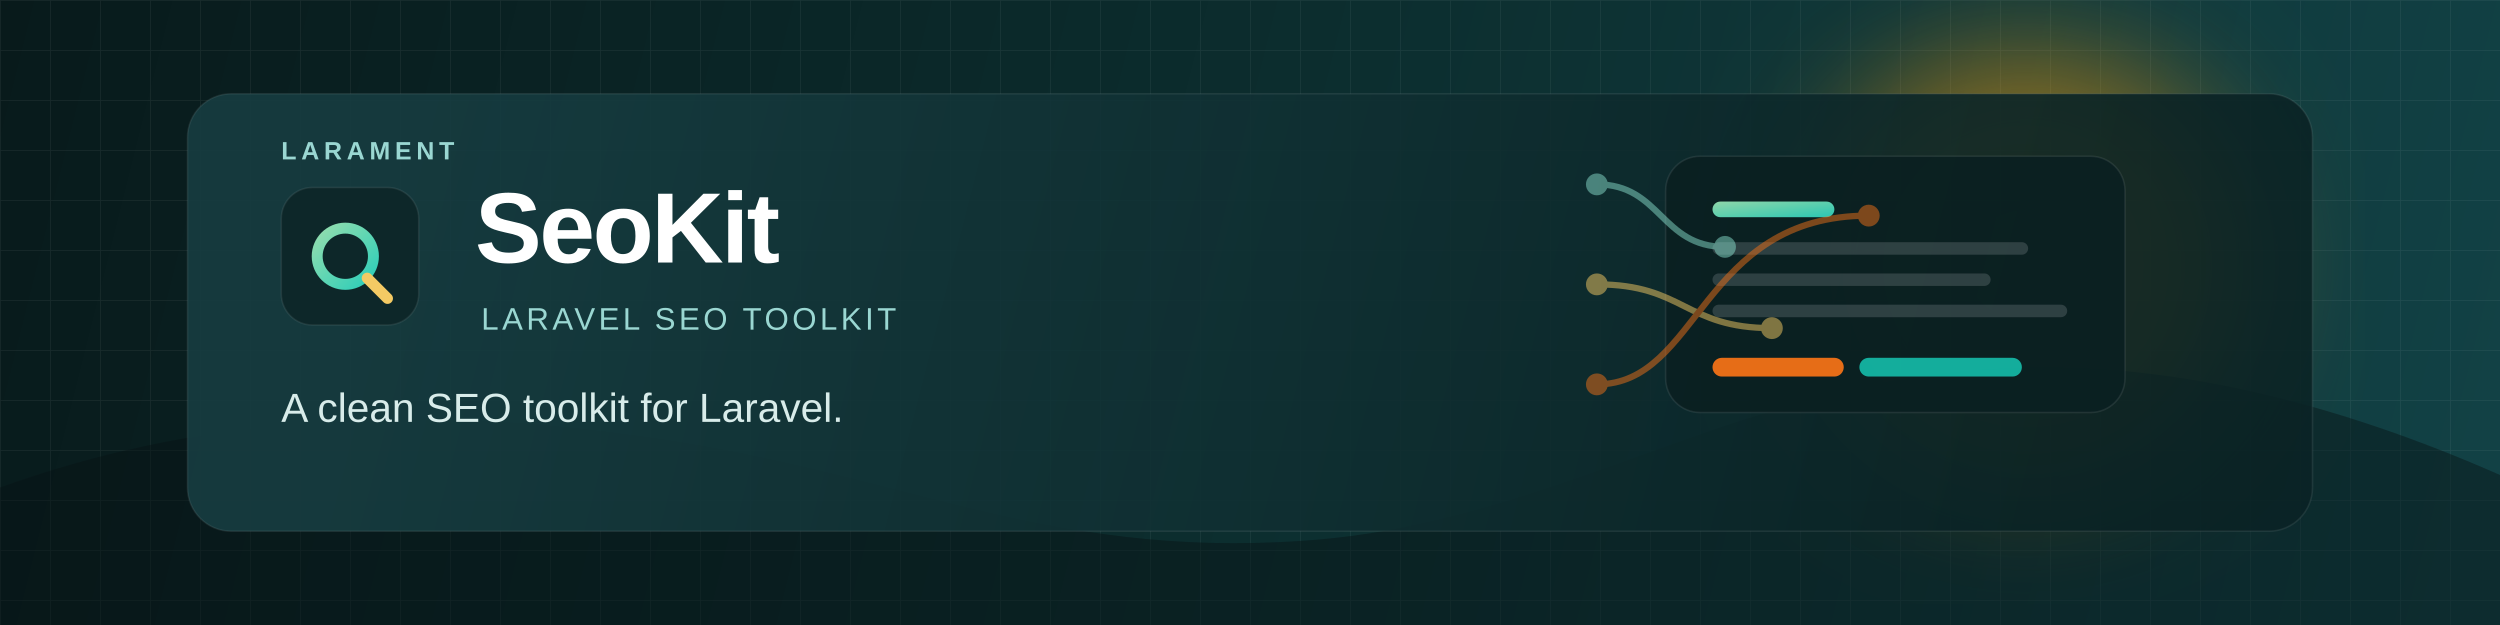
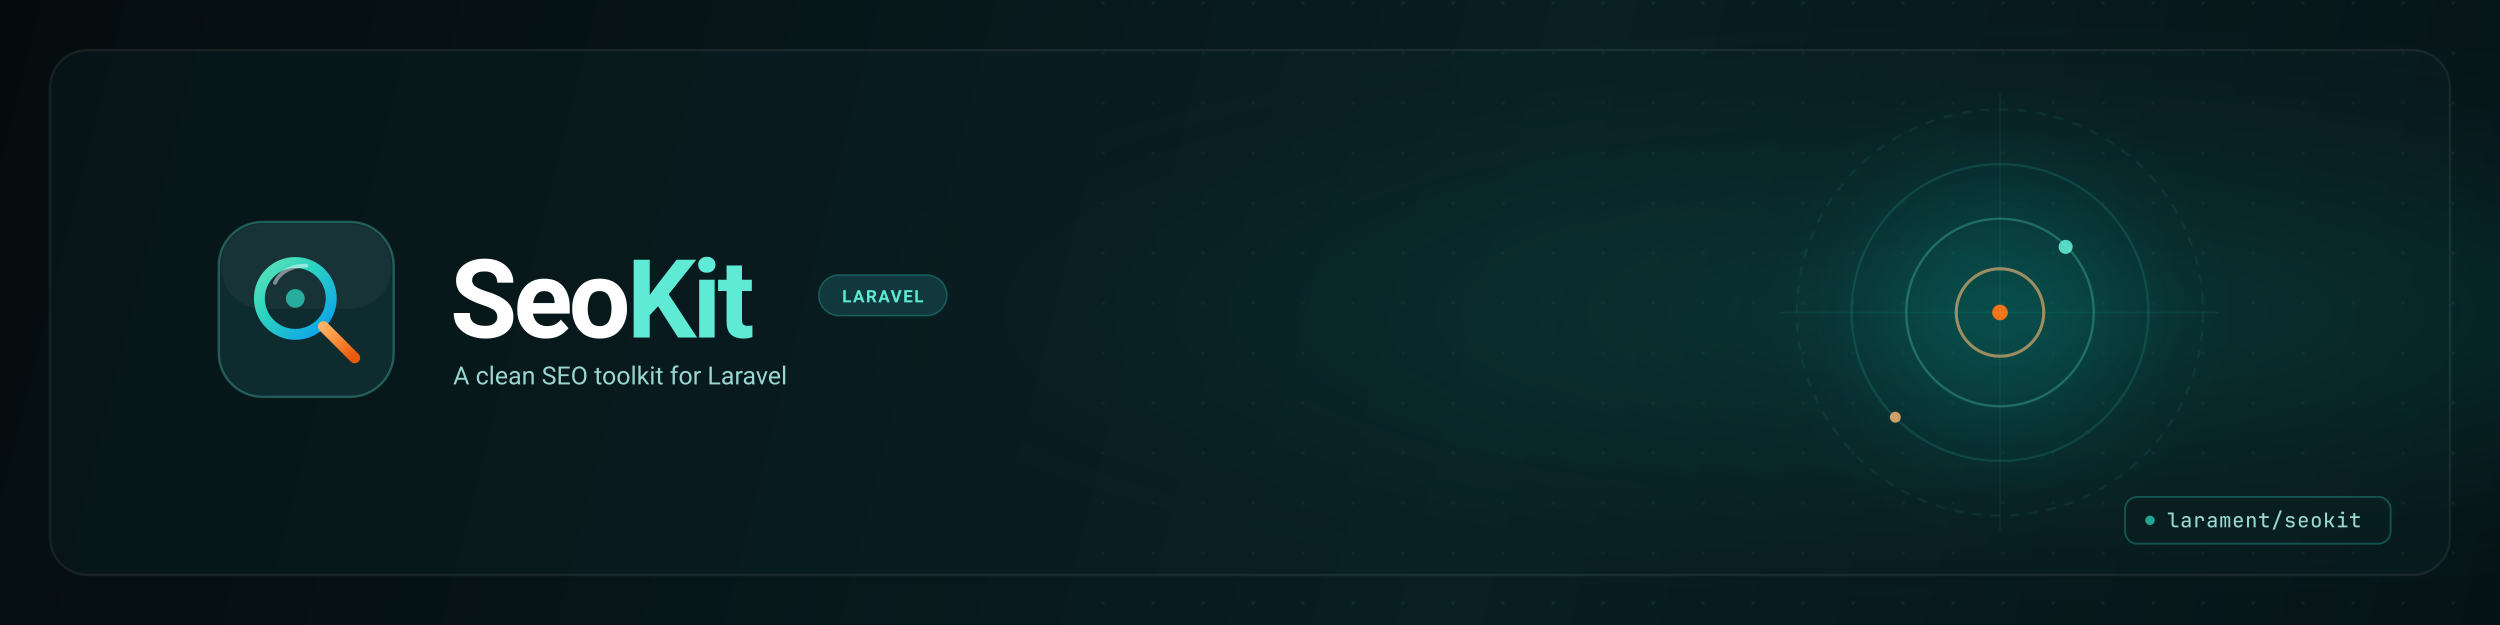
- <svg xmlns="http://www.w3.org/2000/svg" width="1600" height="400" viewBox="0 0 1600 400" fill="none" role="img" aria-labelledby="title desc">
-   <defs>
-     <linearGradient id="bg" x1="0" y1="0" x2="1600" y2="400" gradientUnits="userSpaceOnUse">
-       <stop stop-color="#081A1B" />
-       <stop offset="0.52" stop-color="#0C2E2F" />
-       <stop offset="1" stop-color="#124246" />
+ <svg xmlns="http://www.w3.org/2000/svg" width="1600" height="400" viewBox="0 0 1600 400" fill="none" role="img" aria-labelledby="title-studio desc-studio" version="1.1" id="svg30">
+   <defs id="defs12">
+     <linearGradient id="bg-s" x1="0" y1="0" x2="1600" y2="400" gradientUnits="userSpaceOnUse">
+       <stop offset="0%" stop-color="#050C0E" id="stop1" />
+       <stop offset="60%" stop-color="#091F23" id="stop2" />
+       <stop offset="100%" stop-color="#061316" id="stop3" />
    </linearGradient>
-     <linearGradient id="panel" x1="274" y1="74" x2="1288" y2="334" gradientUnits="userSpaceOnUse">
-       <stop stop-color="#163C40" stop-opacity="0.9" />
-       <stop offset="1" stop-color="#0A2325" stop-opacity="0.9" />
+     <radialGradient id="right-glow-s" cx="80%" cy="50%" r="50%">
+       <stop offset="0%" stop-color="#14B8A6" stop-opacity="0.22" id="stop4" />
+       <stop offset="60%" stop-color="#0D9488" stop-opacity="0.06" id="stop5" />
+       <stop offset="100%" stop-color="#050C0E" stop-opacity="0" id="stop6" />
+     </radialGradient>
+     <linearGradient id="lens-s" x1="20" y1="20" x2="68" y2="68" gradientUnits="userSpaceOnUse">
+       <stop offset="0%" stop-color="#6EE7B7" id="stop7" />
+       <stop offset="50%" stop-color="#2DD4BF" id="stop8" />
+       <stop offset="100%" stop-color="#0EA5E9" id="stop9" />
    </linearGradient>
-     <linearGradient id="accent" x1="1201" y1="54" x2="1416" y2="301" gradientUnits="userSpaceOnUse">
-       <stop stop-color="#FFD166" />
-       <stop offset="1" stop-color="#F97316" />
+     <linearGradient id="handle-s" x1="64" y1="64" x2="86" y2="86" gradientUnits="userSpaceOnUse">
+       <stop offset="0%" stop-color="#FDBA74" id="stop10" />
+       <stop offset="50%" stop-color="#FB923C" id="stop11" />
+       <stop offset="100%" stop-color="#EA580C" id="stop12" />
    </linearGradient>
-     <linearGradient id="mint" x1="0" y1="0" x2="1" y2="1">
-       <stop stop-color="#9AE6B4" />
-       <stop offset="1" stop-color="#2DD4BF" />
-     </linearGradient>
-     <filter id="blur" x="1081" y="-46" width="432" height="432" filterUnits="userSpaceOnUse" color-interpolation-filters="sRGB">
-       <feFlood flood-opacity="0" result="BackgroundImageFix" />
-       <feBlend mode="normal" in="SourceGraphic" in2="BackgroundImageFix" result="shape" />
-       <feGaussianBlur stdDeviation="40" result="effect1_foregroundBlur_1_2" />
+     <pattern id="dot-grid-s" width="32" height="32" patternUnits="userSpaceOnUse">
+       <circle cx="2" cy="2" r="1.2" fill="#5EEAD4" fill-opacity="0.06" id="circle12" />
+     </pattern>
+     <filter id="blur-s" x="-0.54" y="-0.54" width="2.08" height="2.08">
+       <feGaussianBlur stdDeviation="36" id="feGaussianBlur12" />
    </filter>
-     <pattern id="grid" width="32" height="32" patternUnits="userSpaceOnUse">
-       <path d="M32 0H0V32" stroke="white" stroke-opacity="0.07" />
-     </pattern>
  </defs>
-   <rect width="1600" height="400" fill="url(#bg)" />
-   <rect width="1600" height="400" fill="url(#grid)" />
-   <g opacity="0.55" filter="url(#blur)">
-     <circle cx="1297" cy="170" r="136" fill="#F59E0B" />
+   <rect width="1600" height="400" fill="url(#bg-s)" id="rect12" />
+   <rect width="1600" height="400" fill="url(#right-glow-s)" id="rect13" />
+   <rect x="700" y="0" width="900" height="400" fill="url(#dot-grid-s)" id="rect14" />
+   <rect x="32" y="32" width="1536" height="336" rx="24" fill="#0C2529" fill-opacity="0.3" stroke="white" stroke-opacity="0.07" stroke-width="1.5" id="rect15" />
+   <g transform="translate(140, 142)" id="g22">
+     <g id="g19">
+       <rect width="112" height="112" rx="28" fill="#0E2B2F" stroke="#5EEAD4" stroke-opacity="0.3" stroke-width="1.5" id="rect16" />
+       <rect x="1.5" y="1.5" width="109" height="54" rx="26.5" fill="white" fill-opacity="0.04" id="rect17" />
+       <circle cx="49" cy="49" r="23" stroke="url(#lens-s)" stroke-width="7" id="circle17" />
+       <circle cx="49" cy="49" r="6" fill="#2DD4BF" fill-opacity="0.75" id="circle18" />
+       <path d="M 36 39 C 39 32 47 28 56 28" stroke="#FFFFFF" stroke-opacity="0.45" stroke-width="2.5" stroke-linecap="round" id="path18" />
+       <path d="M 67 67 L 87 87" stroke="url(#handle-s)" stroke-width="7" stroke-linecap="round" id="path19" />
+     </g>
+     <g transform="translate(148, 14)" id="g21">
+       <g id="text19" style="font-weight:700;font-size:70px;font-family:Roboto, 'Segoe UI', '-apple-system', BlinkMacSystemFont, sans-serif;letter-spacing:-0.035em;fill:#ffffff" aria-label="SeoKit">
+         <path d="m 30.283,46.943 q 0,-2.495 -1.709,-4.136 -1.709,-1.675 -8.306,-3.794 -6.562,-2.153 -11.348,-5.537 -5.024,-3.521 -5.024,-10.015 0,-6.255 5.161,-10.083 5.161,-3.828 13.228,-3.828 8.271,0 13.262,4.341 4.99,4.307 4.99,11.006 H 30.283 q 0,-3.145 -2.017,-5.161 -2.017,-2.017 -6.152,-2.017 -4.033,0 -6.016,1.709 -1.948,1.675 -1.948,4.067 0,2.461 2.529,4.102 2.529,1.641 7.349,3.11 8.169,2.495 12.339,6.255 4.204,3.76 4.204,9.912 0,6.528 -4.922,10.186 -4.922,3.623 -13.125,3.623 -4.956,0 -9.57,-1.743 Q 8.34,57.197 5.366,53.574 2.393,49.951 2.393,44.312 H 12.681 q 0,4.546 2.7,6.392 2.734,1.846 7.144,1.846 3.965,0 5.845,-1.606 1.914,-1.606 1.914,-3.999 z m 45.572,7.041 q -1.777,2.529 -5.4,4.614 -3.623,2.085 -9.023,2.085 -8.613,0 -13.467,-5.195 -4.854,-5.229 -4.888,-12.612 V 41.44 q 0,-8.374 4.648,-13.74 4.683,-5.366 12.612,-5.366 7.964,0 12.134,4.99 4.17,4.99 4.17,13.193 V 44.722 H 53.092 q 0.513,3.589 2.837,5.811 2.324,2.188 6.118,2.188 5.64,0 8.921,-4.136 z M 60.27,30.298 q -3.145,0 -4.854,2.119 -1.709,2.119 -2.222,5.537 h 13.74 v -0.752 q -0.068,-2.974 -1.675,-4.922 -1.572,-1.982 -4.99,-1.982 z m 17.955,10.869 q 0,-8.066 4.58,-13.433 4.58,-5.4 12.92,-5.4 8.442,0 12.988,5.4 4.546,5.366 4.546,13.433 v 0.718 q 0,8.066 -4.546,13.433 -4.546,5.366 -12.92,5.366 -8.306,0 -12.886,-5.229 -4.546,-5.229 -4.683,-13.125 z m 9.912,0.718 q 0,4.512 1.709,7.69 1.743,3.145 5.947,3.145 4.136,0 5.845,-3.145 1.743,-3.145 1.743,-8.408 0,-4.409 -1.743,-7.622 -1.709,-3.247 -5.913,-3.247 -4.17,0 -5.879,3.213 -1.709,3.213 -1.709,8.374 z" id="path30" />
+         <path style="fill:#5eead4" d="M 145.946,60 133.163,40.005 127.831,45.747 V 60 H 117.543 V 10.234 h 10.288 v 22.524 l 4.478,-6.152 12.681,-16.372 h 12.612 L 139.964,32.314 158.148,60 Z m 12.897,-46.553 q 0,-2.222 1.504,-3.657 1.504,-1.47 4.033,-1.47 2.529,0 4.033,1.47 1.504,1.436 1.504,3.657 0,2.188 -1.504,3.657 -1.504,1.436 -4.033,1.436 -2.529,0 -4.033,-1.436 -1.504,-1.47 -1.504,-3.657 z m 10.527,9.57 V 60 h -9.912 V 23.018 Z m 24.176,36.743 q -2.769,0.923 -5.947,0.923 -4.854,0 -7.725,-2.529 -2.871,-2.529 -2.871,-8.408 V 30.229 h -5.435 v -7.212 h 5.435 v -9.126 h 9.878 v 9.126 h 6.289 v 7.212 h -6.289 v 18.491 q 0,2.324 0.957,3.076 0.957,0.752 2.837,0.752 1.504,0 2.871,-0.273 z" id="path31" />
+       </g>
+       <g transform="translate(236, 20)" id="g20">
+         <rect width="82" height="26" rx="13" fill="#11383C" stroke="#2DD4BF" stroke-opacity="0.3" stroke-width="1" id="rect19" />
+         <path d="M 20.684,16.2 V 17.5 H 15.651 V 9.68 h 1.617 V 16.2 Z M 21.934,17.5 24.845,9.68 h 1.493 L 29.266,17.5 h -1.719 L 27.01,15.889 H 24.179 L 23.642,17.5 Z m 2.68,-2.917 h 1.96 L 25.597,11.646 Z M 35.238,17.5 33.777,14.632 H 32.493 V 17.5 H 30.876 V 9.68 h 2.911 q 1.348,0 2.116,0.607 0.773,0.602 0.773,1.756 0,0.849 -0.376,1.37 -0.376,0.521 -1.021,0.811 l 1.692,3.201 V 17.5 Z m -2.745,-6.515 v 2.347 h 1.294 q 0.634,0 0.951,-0.317 0.322,-0.322 0.322,-0.849 0,-0.542 -0.312,-0.859 -0.312,-0.322 -0.961,-0.322 z M 38.121,17.5 41.032,9.68 H 42.525 L 45.453,17.5 h -1.719 L 43.197,15.889 H 40.366 L 39.829,17.5 Z m 2.68,-2.917 h 1.96 L 41.784,11.646 Z M 53.111,9.68 50.382,17.5 H 48.707 L 45.994,9.68 h 1.783 l 1.767,5.876 1.772,-5.876 z M 54.721,17.5 V 9.68 h 5.231 v 1.305 h -3.615 v 1.864 h 3.088 v 1.262 h -3.088 v 2.089 h 3.631 V 17.5 Z M 66.822,16.2 V 17.5 H 61.789 V 9.68 h 1.617 v 6.521 z" id="text20" style="font-weight:600;font-size:11px;font-family:Roboto, 'Segoe UI', '-apple-system', BlinkMacSystemFont, sans-serif;letter-spacing:0.08em;text-anchor:middle;fill:#5eead4" aria-label="LARAVEL" />
+       </g>
+       <path d="M 2.227,90 6.562,78.625 H 7.883 L 12.234,90 H 10.688 L 9.602,87.023 H 4.844 L 3.766,90 Z M 5.297,85.789 H 9.156 L 7.227,80.484 Z m 15.594,3.18 q 0.773,0 1.352,-0.461 0.586,-0.461 0.641,-1.18 h 1.375 q -0.055,1.133 -1.039,1.984 -0.984,0.844 -2.328,0.844 -1.906,0 -2.836,-1.258 -0.922,-1.258 -0.922,-2.961 v -0.328 q 0,-1.703 0.922,-2.961 0.93,-1.258 2.836,-1.258 1.484,0 2.398,0.883 0.914,0.875 0.969,2.18 h -1.375 q -0.055,-0.781 -0.594,-1.328 -0.531,-0.547 -1.398,-0.547 -0.891,0 -1.398,0.453 -0.5,0.453 -0.711,1.148 -0.203,0.695 -0.203,1.43 V 85.938 q 0,0.742 0.203,1.438 0.203,0.695 0.703,1.148 0.508,0.445 1.406,0.445 z M 27.453,78 V 90 H 26 V 78 Z m 9.008,10.523 q -0.414,0.625 -1.172,1.133 -0.758,0.5 -2.008,0.5 -1.766,0 -2.828,-1.148 -1.055,-1.148 -1.055,-2.938 v -0.328 q 0,-1.383 0.523,-2.352 0.531,-0.977 1.375,-1.484 0.844,-0.516 1.797,-0.516 1.812,0 2.641,1.188 0.836,1.18 0.836,2.953 v 0.648 h -5.719 q 0.031,1.164 0.688,1.984 0.664,0.812 1.82,0.812 0.766,0 1.297,-0.312 0.531,-0.312 0.93,-0.836 z M 33.094,82.578 q -0.859,0 -1.453,0.625 -0.594,0.625 -0.742,1.797 H 35.125 V 84.891 Q 35.07,84.047 34.633,83.312 34.203,82.578 33.094,82.578 Z M 43.477,90 q -0.141,-0.305 -0.203,-0.891 -0.406,0.43 -1.016,0.742 -0.609,0.305 -1.391,0.305 -1.297,0 -2.078,-0.727 -0.781,-0.727 -0.781,-1.781 0,-1.359 1.031,-2.062 Q 40.07,84.875 41.812,84.875 h 1.43 v -0.672 q 0,-0.75 -0.453,-1.195 -0.445,-0.453 -1.328,-0.453 -0.82,0 -1.328,0.406 -0.5,0.398 -0.5,0.93 H 38.188 q 0,-0.906 0.914,-1.703 0.914,-0.797 2.445,-0.797 1.375,0 2.258,0.703 0.883,0.703 0.883,2.125 v 3.797 q 0,1.172 0.297,1.859 V 90 Z m -2.398,-1.109 q 0.781,0 1.352,-0.391 0.578,-0.391 0.812,-0.867 v -1.742 h -1.344 q -2.438,0.047 -2.438,1.562 0,0.602 0.406,1.023 0.406,0.414 1.211,0.414 z m 9.391,-6.281 q -0.695,0 -1.227,0.375 -0.531,0.375 -0.836,0.977 V 90 h -1.445 v -8.453 h 1.367 l 0.047,1.055 q 0.961,-1.211 2.523,-1.211 1.242,0 1.969,0.695 0.734,0.695 0.742,2.336 V 90 H 52.156 v -5.555 q 0,-0.992 -0.438,-1.414 -0.43,-0.422 -1.25,-0.422 z M 66.047,87.125 q 0,-0.781 -0.531,-1.25 -0.523,-0.469 -2.211,-0.961 -1.688,-0.5 -2.672,-1.266 Q 59.656,82.875 59.656,81.562 q 0,-1.328 1.055,-2.211 1.062,-0.883 2.812,-0.883 1.922,0 2.961,1.055 1.047,1.055 1.047,2.383 h -1.5 q 0,-0.953 -0.617,-1.578 -0.617,-0.625 -1.891,-0.625 -1.203,0 -1.781,0.531 -0.578,0.523 -0.578,1.312 0,0.711 0.609,1.188 0.617,0.469 2,0.859 1.977,0.555 2.883,1.375 0.906,0.812 0.906,2.141 0,1.391 -1.086,2.219 -1.086,0.828 -2.883,0.828 -1.047,0 -2.039,-0.391 -0.984,-0.391 -1.625,-1.156 -0.633,-0.773 -0.633,-1.906 h 1.5 q 0,1.164 0.852,1.695 0.852,0.531 1.945,0.531 1.18,0 1.812,-0.484 0.641,-0.492 0.641,-1.32 z M 69.484,90 V 78.625 h 7.148 v 1.234 h -5.641 v 3.656 h 4.922 v 1.227 h -4.922 v 4.031 h 5.719 V 90 Z m 17.852,-5.328 q 0,2.562 -1.242,4.023 -1.242,1.461 -3.32,1.461 -2.023,0 -3.305,-1.461 -1.281,-1.461 -1.281,-4.023 v -0.719 q 0,-2.555 1.273,-4.016 1.273,-1.469 3.297,-1.469 2.062,0 3.305,1.445 1.25,1.438 1.273,3.945 z M 85.844,83.938 q 0,-2.031 -0.812,-3.109 Q 84.219,79.75 82.758,79.75 q -1.398,0 -2.242,1.078 -0.836,1.078 -0.836,3.109 v 0.734 q 0,2.047 0.844,3.133 0.852,1.078 2.25,1.078 1.469,0 2.266,-1.078 0.805,-1.086 0.805,-3.133 z M 96.914,90 q -0.492,0.156 -1.117,0.156 -0.805,0 -1.375,-0.492 -0.57,-0.492 -0.57,-1.766 V 82.656 h -1.547 v -1.109 h 1.547 v -2.055 h 1.445 v 2.055 H 96.875 v 1.109 h -1.578 v 5.25 q 0,0.648 0.281,0.828 0.281,0.18 0.648,0.18 0.273,0 0.68,-0.094 z m 1.117,-4.312 q 0,-1.836 1.031,-3.062 1.031,-1.234 2.805,-1.234 1.773,0 2.805,1.211 1.031,1.203 1.055,3.008 v 0.258 q 0,1.836 -1.039,3.062 -1.031,1.227 -2.805,1.227 -1.781,0 -2.82,-1.227 -1.031,-1.227 -1.031,-3.062 z m 1.445,0.18 q 0,1.258 0.594,2.18 0.602,0.922 1.812,0.922 1.18,0 1.781,-0.906 0.602,-0.914 0.609,-2.172 V 85.688 q 0,-1.242 -0.602,-2.172 -0.602,-0.938 -1.805,-0.938 -1.195,0 -1.797,0.938 -0.594,0.93 -0.594,2.172 z M 107.156,85.688 q 0,-1.836 1.031,-3.062 1.031,-1.234 2.805,-1.234 1.773,0 2.805,1.211 1.031,1.203 1.055,3.008 v 0.258 q 0,1.836 -1.039,3.062 -1.031,1.227 -2.805,1.227 -1.781,0 -2.82,-1.227 -1.031,-1.227 -1.031,-3.062 z m 1.445,0.18 q 0,1.258 0.594,2.18 0.602,0.922 1.812,0.922 1.18,0 1.781,-0.906 0.602,-0.914 0.609,-2.172 V 85.688 q 0,-1.242 -0.602,-2.172 -0.602,-0.938 -1.805,-0.938 -1.195,0 -1.797,0.938 -0.594,0.93 -0.594,2.172 z M 118.234,78 v 12 h -1.453 V 78 Z m 7.617,12 -2.93,-3.922 -0.914,0.945 V 90 h -1.453 V 78 h 1.453 v 7.25 l 0.773,-0.922 2.625,-2.781 h 1.766 L 123.875,85.07 127.555,90 Z m 2.82,-10.695 q 0,-0.352 0.211,-0.594 0.219,-0.242 0.641,-0.242 0.414,0 0.633,0.242 0.227,0.242 0.227,0.594 0,0.336 -0.227,0.578 -0.219,0.234 -0.633,0.234 -0.422,0 -0.641,-0.234 -0.211,-0.242 -0.211,-0.578 z m 1.562,2.242 V 90 h -1.453 V 81.547 Z M 136.133,90 q -0.492,0.156 -1.117,0.156 -0.805,0 -1.375,-0.492 -0.57,-0.492 -0.57,-1.766 V 82.656 h -1.547 v -1.109 h 1.547 v -2.055 h 1.445 v 2.055 h 1.578 v 1.109 h -1.578 v 5.25 q 0,0.648 0.281,0.828 0.281,0.18 0.648,0.18 0.273,0 0.68,-0.094 z m 9.578,-7.344 h -1.797 V 90 h -1.445 v -7.344 h -1.336 v -1.109 h 1.336 v -0.945 q 0.016,-1.344 0.75,-2.055 0.742,-0.711 2.023,-0.711 0.477,0 1,0.125 l -0.078,1.18 q -0.328,-0.07 -0.781,-0.07 -1.445,0 -1.469,1.539 v 0.938 h 1.797 z m 1.227,3.031 q 0,-1.836 1.031,-3.062 1.031,-1.234 2.805,-1.234 1.773,0 2.805,1.211 1.031,1.203 1.055,3.008 v 0.258 q 0,1.836 -1.039,3.062 -1.031,1.227 -2.805,1.227 -1.781,0 -2.82,-1.227 -1.031,-1.227 -1.031,-3.062 z m 1.445,0.18 q 0,1.258 0.594,2.18 0.602,0.922 1.812,0.922 1.18,0 1.781,-0.906 0.602,-0.914 0.609,-2.172 V 85.688 q 0,-1.242 -0.602,-2.172 -0.602,-0.938 -1.805,-0.938 -1.195,0 -1.797,0.938 -0.594,0.93 -0.594,2.172 z m 11.438,-3.086 q -1.414,0 -1.93,1.219 v 6 h -1.445 v -8.453 h 1.406 l 0.031,0.969 q 0.695,-1.125 2.008,-1.125 0.406,0 0.641,0.109 l -0.008,1.344 q -0.32,-0.062 -0.703,-0.062 z m 13.133,5.992 V 90 h -6.898 V 78.625 h 1.508 V 88.773 Z M 179.672,90 q -0.141,-0.305 -0.203,-0.891 -0.406,0.43 -1.016,0.742 -0.609,0.305 -1.391,0.305 -1.297,0 -2.078,-0.727 -0.781,-0.727 -0.781,-1.781 0,-1.359 1.031,-2.062 1.031,-0.711 2.773,-0.711 h 1.43 v -0.672 q 0,-0.75 -0.453,-1.195 -0.445,-0.453 -1.328,-0.453 -0.82,0 -1.328,0.406 -0.5,0.398 -0.5,0.93 h -1.445 q 0,-0.906 0.914,-1.703 0.914,-0.797 2.445,-0.797 1.375,0 2.258,0.703 0.883,0.703 0.883,2.125 v 3.797 q 0,1.172 0.297,1.859 V 90 Z m -2.398,-1.109 q 0.781,0 1.352,-0.391 0.578,-0.391 0.812,-0.867 v -1.742 h -1.344 q -2.438,0.047 -2.438,1.562 0,0.602 0.406,1.023 0.406,0.414 1.211,0.414 z m 9.258,-6.109 q -1.414,0 -1.93,1.219 v 6 h -1.445 v -8.453 h 1.406 l 0.031,0.969 q 0.695,-1.125 2.008,-1.125 0.406,0 0.641,0.109 l -0.008,1.344 q -0.32,-0.062 -0.703,-0.062 z M 193.484,90 q -0.141,-0.305 -0.203,-0.891 -0.406,0.43 -1.016,0.742 -0.609,0.305 -1.391,0.305 -1.297,0 -2.078,-0.727 -0.781,-0.727 -0.781,-1.781 0,-1.359 1.031,-2.062 Q 190.078,84.875 191.82,84.875 H 193.25 v -0.672 q 0,-0.75 -0.453,-1.195 -0.445,-0.453 -1.328,-0.453 -0.82,0 -1.328,0.406 -0.5,0.398 -0.5,0.93 h -1.445 q 0,-0.906 0.914,-1.703 0.914,-0.797 2.445,-0.797 1.375,0 2.258,0.703 0.883,0.703 0.883,2.125 v 3.797 q 0,1.172 0.297,1.859 V 90 Z m -2.398,-1.109 q 0.781,0 1.352,-0.391 0.578,-0.391 0.812,-0.867 v -1.742 h -1.344 q -2.438,0.047 -2.438,1.562 0,0.602 0.406,1.023 0.406,0.414 1.211,0.414 z m 12.125,-7.344 L 200.172,90 h -1.102 l -3.062,-8.453 h 1.484 l 2.148,6.477 2.094,-6.477 z m 7.977,6.977 q -0.414,0.625 -1.172,1.133 -0.758,0.5 -2.008,0.5 -1.766,0 -2.828,-1.148 -1.055,-1.148 -1.055,-2.938 v -0.328 q 0,-1.383 0.523,-2.352 0.531,-0.977 1.375,-1.484 0.844,-0.516 1.797,-0.516 1.812,0 2.641,1.188 0.836,1.18 0.836,2.953 v 0.648 h -5.719 q 0.031,1.164 0.688,1.984 0.664,0.812 1.82,0.812 0.766,0 1.297,-0.312 0.531,-0.312 0.93,-0.836 z m -3.367,-5.945 q -0.859,0 -1.453,0.625 -0.594,0.625 -0.742,1.797 h 4.227 v -0.109 q -0.055,-0.844 -0.492,-1.578 -0.43,-0.734 -1.539,-0.734 z M 214.555,78 v 12 h -1.453 V 78 Z" id="text21" style="font-size:16px;font-family:Roboto, 'Segoe UI', '-apple-system', BlinkMacSystemFont, sans-serif;fill:#9ad7d2" aria-label="A clean SEO toolkit for Laravel" />
+     </g>
  </g>
-   <path d="M0 312C119 269 249 258 401 278C575 300 665 358 835 346C994 335 1110 246 1275 236C1386 229 1498 259 1600 304V400H0V312Z" fill="#071314" fill-opacity="0.45" />
-   <rect x="120" y="60" width="1360" height="280" rx="28" fill="url(#panel)" stroke="white" stroke-opacity="0.08" />
-   <g opacity="0.95">
-     <rect x="180" y="120" width="88" height="88" rx="20" fill="#0D2628" stroke="white" stroke-opacity="0.08" />
-     <circle cx="221" cy="164" r="18" stroke="url(#mint)" stroke-width="7" />
-     <path d="M235 178L248 191" stroke="url(#accent)" stroke-width="7" stroke-linecap="round" />
+   <g transform="translate(1280, 200)" id="g29">
+     <circle cx="0" cy="0" r="80" fill="#14B8A6" fill-opacity="0.2" filter="url(#blur-s)" id="circle22" />
+     <circle cx="0" cy="0" r="130" stroke="#2DD4BF" stroke-opacity="0.08" stroke-width="1.5" stroke-dasharray="6 6" id="circle23" />
+     <circle cx="0" cy="0" r="95" stroke="#2DD4BF" stroke-opacity="0.15" stroke-width="1.5" id="circle24" />
+     <circle cx="0" cy="0" r="60" stroke="#5EEAD4" stroke-opacity="0.28" stroke-width="1.5" id="circle25" />
+     <circle cx="0" cy="0" r="28" stroke="url(#handle-s)" stroke-opacity="0.6" stroke-width="2" id="circle26" />
+     <circle cx="0" cy="0" r="5" fill="#F97316" id="circle27" />
+     <line x1="-140" y1="0" x2="140" y2="0" stroke="#2DD4BF" stroke-opacity="0.08" stroke-width="1" id="line27" />
+     <line x1="0" y1="-140" x2="0" y2="140" stroke="#2DD4BF" stroke-opacity="0.08" stroke-width="1" id="line28" />
+     <circle cx="42" cy="-42" r="4.5" fill="#5EEAD4" fill-opacity="0.9" id="circle28" />
+     <circle cx="-67" cy="67" r="3.5" fill="#FDBA74" fill-opacity="0.8" id="circle29" />
  </g>
-   <text x="304" y="168" fill="white" font-family="Segoe UI, Arial, sans-serif" font-size="64" font-weight="700" letter-spacing="-1.5">SeoKit</text>
-   <text x="308" y="211" fill="#9AD7D2" font-family="Segoe UI, Arial, sans-serif" font-size="20" font-weight="500" letter-spacing="2.2">LARAVEL SEO TOOLKIT</text>
-   <text x="180" y="270" fill="#D8ECEA" font-family="Segoe UI, Arial, sans-serif" font-size="26" font-weight="400">A clean SEO toolkit for Laravel.</text>
-   <g opacity="0.92">
-     <rect x="1066" y="100" width="294" height="164" rx="22" fill="#0A1F21" stroke="white" stroke-opacity="0.09" />
-     <rect x="1096" y="129" width="78" height="10" rx="5" fill="url(#mint)" />
-     <rect x="1096" y="155" width="202" height="8" rx="4" fill="white" fill-opacity="0.16" />
-     <rect x="1096" y="175" width="178" height="8" rx="4" fill="white" fill-opacity="0.16" />
-     <rect x="1096" y="195" width="227" height="8" rx="4" fill="white" fill-opacity="0.16" />
-     <rect x="1096" y="229" width="84" height="12" rx="6" fill="#F97316" />
-     <rect x="1190" y="229" width="104" height="12" rx="6" fill="#14B8A6" />
+   <g transform="translate(1360, 318)" id="g30">
+     <rect width="170" height="30" rx="8" fill="#081E21" fill-opacity="0.8" stroke="#2DD4BF" stroke-opacity="0.3" stroke-width="1.2" id="rect29" />
+     <circle cx="16" cy="15" r="3" fill="#2DD4BF" fill-opacity="0.75" id="circle30" />
+     <path d="m 31.966,19.5 q -0.637,0 -1.131,-0.26 -0.481,-0.26 -0.754,-0.728 -0.26,-0.468 -0.26,-1.105 V 11.18 h -2.444 v -1.17 h 3.731 v 7.384 q 0,0.429 0.234,0.689 0.247,0.247 0.663,0.247 h 2.171 v 1.17 z m 6.591,0.13 q -1.105,0 -1.755,-0.611 -0.637,-0.624 -0.637,-1.625 0,-0.676 0.299,-1.17 0.312,-0.494 0.858,-0.767 0.559,-0.286 1.274,-0.286 h 2.093 v -0.546 q 0,-0.663 -0.364,-0.988 -0.364,-0.325 -1.092,-0.325 -0.65,0 -1.053,0.247 -0.39,0.234 -0.416,0.663 h -1.274 q 0.065,-0.871 0.793,-1.43 0.728,-0.572 1.95,-0.572 1.326,0 2.028,0.637 0.715,0.624 0.715,1.742 V 19.5 h -1.274 v -1.313 h -0.208 l 0.208,-0.26 q 0,0.52 -0.26,0.91 -0.26,0.377 -0.741,0.585 -0.481,0.208 -1.144,0.208 z m 0.338,-1.079 q 0.819,0 1.3,-0.39 0.494,-0.403 0.494,-1.092 V 16.12 h -1.976 q -0.559,0 -0.91,0.338 -0.338,0.325 -0.338,0.871 0,0.559 0.377,0.897 0.377,0.325 1.053,0.325 z m 6.149,0.949 v -7.15 h 1.274 v 1.391 h 0.299 l -0.299,0.325 q 0,-0.845 0.52,-1.339 0.52,-0.507 1.43,-0.507 1.118,0 1.716,0.676 0.611,0.676 0.611,1.924 v 0.624 h -1.287 v -0.611 q 0,-0.754 -0.377,-1.118 -0.377,-0.377 -1.092,-0.377 -0.728,0 -1.118,0.429 -0.39,0.429 -0.39,1.222 V 19.5 Z m 10.153,0.13 q -1.105,0 -1.755,-0.611 -0.637,-0.624 -0.637,-1.625 0,-0.676 0.299,-1.17 0.312,-0.494 0.858,-0.767 0.559,-0.286 1.274,-0.286 h 2.093 v -0.546 q 0,-0.663 -0.364,-0.988 -0.364,-0.325 -1.092,-0.325 -0.65,0 -1.053,0.247 -0.39,0.234 -0.416,0.663 h -1.274 q 0.065,-0.871 0.793,-1.43 0.728,-0.572 1.95,-0.572 1.326,0 2.028,0.637 0.715,0.624 0.715,1.742 V 19.5 h -1.274 v -1.313 h -0.208 l 0.208,-0.26 q 0,0.52 -0.26,0.91 -0.26,0.377 -0.741,0.585 -0.481,0.208 -1.144,0.208 z m 0.338,-1.079 q 0.819,0 1.3,-0.39 0.494,-0.403 0.494,-1.092 V 16.12 h -1.976 q -0.559,0 -0.91,0.338 -0.338,0.325 -0.338,0.871 0,0.559 0.377,0.897 0.377,0.325 1.053,0.325 z m 5.486,0.949 v -7.15 h 1.092 v 0.975 h 0.273 l -0.247,0.208 q 0,-0.585 0.325,-0.949 0.325,-0.364 0.871,-0.364 0.624,0 0.988,0.468 0.364,0.455 0.364,1.196 l -0.338,-0.611 h 0.52 l -0.286,0.26 q 0.013,-0.598 0.351,-0.949 0.338,-0.364 0.897,-0.364 0.689,0 1.092,0.52 0.416,0.507 0.416,1.326 V 19.5 h -1.17 v -5.421 q 0,-0.403 -0.208,-0.637 -0.195,-0.247 -0.533,-0.247 -0.338,0 -0.533,0.234 -0.195,0.234 -0.195,0.65 V 19.5 h -1.04 v -5.421 q 0,-0.403 -0.195,-0.637 -0.195,-0.247 -0.533,-0.247 -0.338,0 -0.546,0.234 -0.195,0.234 -0.195,0.65 V 19.5 Z m 11.479,0.13 q -0.858,0 -1.508,-0.338 -0.637,-0.351 -1.001,-0.988 -0.351,-0.65 -0.351,-1.534 v -1.69 q 0,-0.897 0.351,-1.534 0.364,-0.637 1.001,-0.975 0.65,-0.351 1.508,-0.351 0.858,0 1.495,0.338 0.65,0.338 1.001,0.962 0.364,0.611 0.364,1.456 v 1.274 h -4.459 v 0.624 q 0,0.78 0.429,1.222 0.442,0.442 1.17,0.442 0.611,0 1.014,-0.234 0.416,-0.234 0.494,-0.65 h 1.287 q -0.13,0.91 -0.897,1.443 -0.767,0.533 -1.898,0.533 z m 1.599,-4.212 v -0.455 q 0,-0.819 -0.416,-1.261 -0.416,-0.442 -1.183,-0.442 -0.767,0 -1.183,0.455 -0.416,0.442 -0.416,1.261 v 0.325 h 3.302 z m 3.965,4.082 v -7.15 h 1.274 v 1.365 h 0.299 l -0.299,0.299 q 0,-0.845 0.507,-1.313 0.52,-0.481 1.417,-0.481 1.066,0 1.703,0.676 0.637,0.676 0.637,1.82 V 19.5 h -1.287 v -4.576 q 0,-0.78 -0.39,-1.196 -0.39,-0.416 -1.066,-0.416 -0.702,0 -1.105,0.442 -0.403,0.429 -0.403,1.222 V 19.5 Z m 11.791,0 q -0.91,0 -1.469,-0.533 -0.546,-0.533 -0.546,-1.417 v -4.03 h -2.028 v -1.17 h 2.028 v -2.015 h 1.3 v 2.015 h 2.899 v 1.17 h -2.899 v 4.017 q 0,0.351 0.195,0.572 0.208,0.221 0.546,0.221 h 2.093 v 1.17 z m 4.628,1.43 4.602,-12.22 h 1.352 l -4.602,12.22 z m 11.011,-1.326 q -0.806,0 -1.391,-0.247 -0.572,-0.247 -0.884,-0.702 -0.299,-0.468 -0.299,-1.131 h 1.274 q 0,0.468 0.338,0.741 0.351,0.26 0.962,0.26 h 0.572 q 0.624,0 0.975,-0.273 0.351,-0.273 0.351,-0.767 0,-0.442 -0.221,-0.676 -0.208,-0.247 -0.637,-0.299 l -1.924,-0.273 q -0.767,-0.104 -1.183,-0.624 -0.416,-0.52 -0.416,-1.339 0,-0.962 0.65,-1.495 0.65,-0.533 1.82,-0.533 h 0.572 q 1.092,0 1.755,0.52 0.676,0.52 0.728,1.378 h -1.3 q -0.013,-0.377 -0.338,-0.611 -0.325,-0.234 -0.845,-0.234 h -0.572 q -0.572,0 -0.897,0.26 -0.325,0.26 -0.325,0.702 0,0.351 0.182,0.559 0.182,0.195 0.533,0.247 l 1.807,0.26 q 0.923,0.13 1.391,0.676 0.468,0.533 0.468,1.482 0,1.014 -0.676,1.573 -0.663,0.546 -1.898,0.546 z m 8.606,0.026 q -0.858,0 -1.508,-0.338 -0.637,-0.351 -1.001,-0.988 -0.351,-0.65 -0.351,-1.534 v -1.69 q 0,-0.897 0.351,-1.534 0.364,-0.637 1.001,-0.975 0.65,-0.351 1.508,-0.351 0.858,0 1.495,0.338 0.65,0.338 1.001,0.962 0.364,0.611 0.364,1.456 v 1.274 h -4.459 v 0.624 q 0,0.78 0.429,1.222 0.442,0.442 1.17,0.442 0.611,0 1.014,-0.234 0.416,-0.234 0.494,-0.65 h 1.287 q -0.13,0.91 -0.897,1.443 -0.767,0.533 -1.898,0.533 z m 1.599,-4.212 v -0.455 q 0,-0.819 -0.416,-1.261 -0.416,-0.442 -1.183,-0.442 -0.767,0 -1.183,0.455 -0.416,0.442 -0.416,1.261 v 0.325 h 3.302 z m 6.721,4.186 q -0.871,0 -1.521,-0.338 -0.637,-0.338 -0.988,-0.975 -0.351,-0.65 -0.351,-1.547 v -1.638 q 0,-0.91 0.351,-1.547 0.351,-0.637 0.988,-0.975 0.65,-0.338 1.521,-0.338 0.884,0 1.521,0.338 0.637,0.338 0.988,0.975 0.351,0.637 0.351,1.547 v 1.638 q 0,0.897 -0.351,1.547 -0.351,0.637 -1.001,0.975 -0.637,0.338 -1.508,0.338 z m 0,-1.131 q 0.741,0 1.157,-0.403 0.416,-0.416 0.416,-1.209 v -1.872 q 0,-0.793 -0.416,-1.196 -0.416,-0.416 -1.157,-0.416 -0.728,0 -1.157,0.416 -0.416,0.403 -0.416,1.196 v 1.872 q 0,0.793 0.416,1.209 0.429,0.403 1.157,0.403 z m 5.629,1.027 v -9.49 h 1.287 v 5.252 h 1.313 l 1.924,-2.912 h 1.456 l -2.249,3.419 2.366,3.731 h -1.482 l -2.002,-3.133 h -1.326 V 19.5 Z m 8.19,0 v -1.17 h 2.509 v -4.81 h -2.249 v -1.17 h 3.536 v 5.98 h 2.353 v 1.17 z m 3.029,-8.411 q -0.442,0 -0.702,-0.221 -0.26,-0.234 -0.26,-0.624 0,-0.403 0.26,-0.637 0.26,-0.234 0.702,-0.234 0.442,0 0.702,0.234 0.26,0.234 0.26,0.637 0,0.39 -0.26,0.624 -0.26,0.221 -0.702,0.221 z m 8.827,8.411 q -0.91,0 -1.469,-0.533 -0.546,-0.533 -0.546,-1.417 v -4.03 h -2.028 v -1.17 h 2.028 v -2.015 h 1.3 v 2.015 h 2.899 v 1.17 h -2.899 v 4.017 q 0,0.351 0.195,0.572 0.208,0.221 0.546,0.221 h 2.093 v 1.17 z" id="text30" style="font-weight:500;font-size:13px;font-family:'JetBrains Mono', 'SF Mono', Consolas, 'Roboto Mono', 'DejaVu Sans Mono', monospace;letter-spacing:0.04em;fill:#9ad7d2" aria-label="larament/seokit" />
  </g>
-   <g opacity="0.48">
-     <path d="M1022 118C1063 118 1063 158 1104 158" stroke="#8BE4D1" stroke-width="4" stroke-linecap="round" />
-     <circle cx="1022" cy="118" r="7" fill="#8BE4D1" />
-     <circle cx="1104" cy="158" r="7" fill="#8BE4D1" />
-     <path d="M1022 182C1078 182 1078 210 1134 210" stroke="#FFD166" stroke-width="4" stroke-linecap="round" />
-     <circle cx="1022" cy="182" r="7" fill="#FFD166" />
-     <circle cx="1134" cy="210" r="7" fill="#FFD166" />
-     <path d="M1022 246C1088 246 1088 138 1196 138" stroke="#F97316" stroke-width="4" stroke-linecap="round" />
-     <circle cx="1022" cy="246" r="7" fill="#F97316" />
-     <circle cx="1196" cy="138" r="7" fill="#F97316" />
-   </g>
-   <text x="180" y="102" fill="#9AD7D2" font-family="Segoe UI, Arial, sans-serif" font-size="16" font-weight="600" letter-spacing="3">LARAMENT</text>
</svg>
